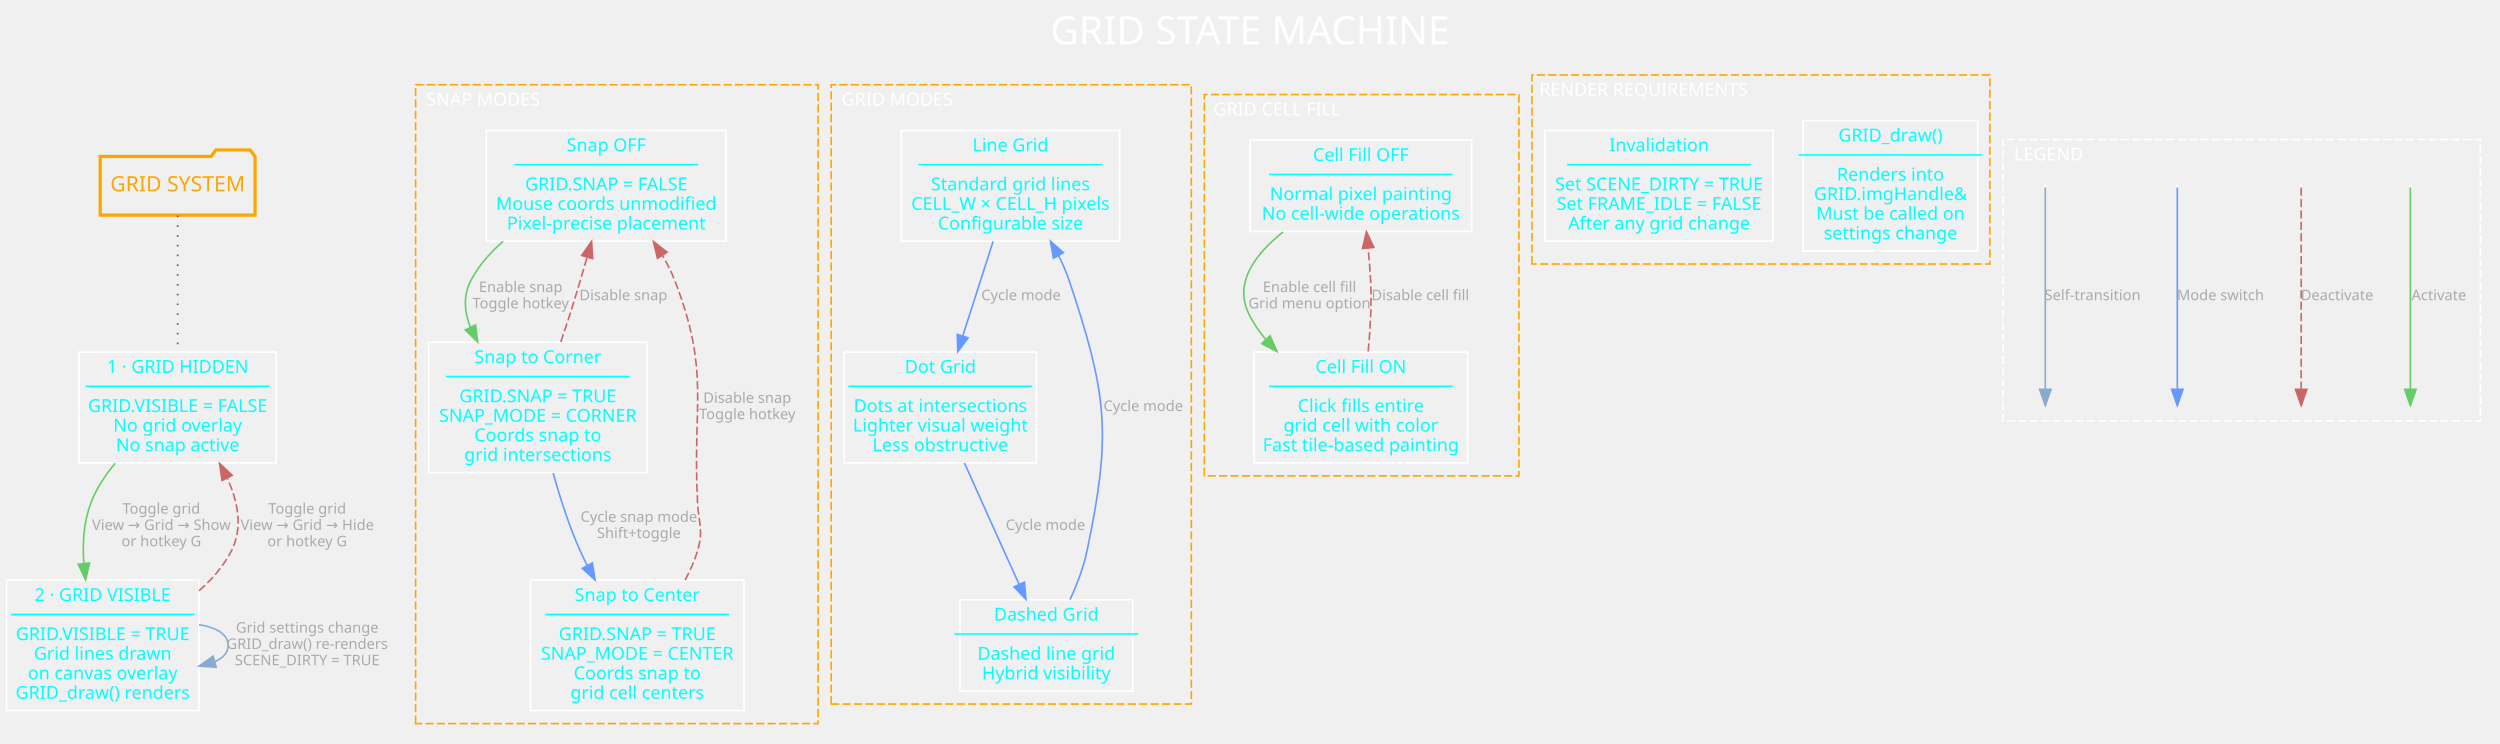
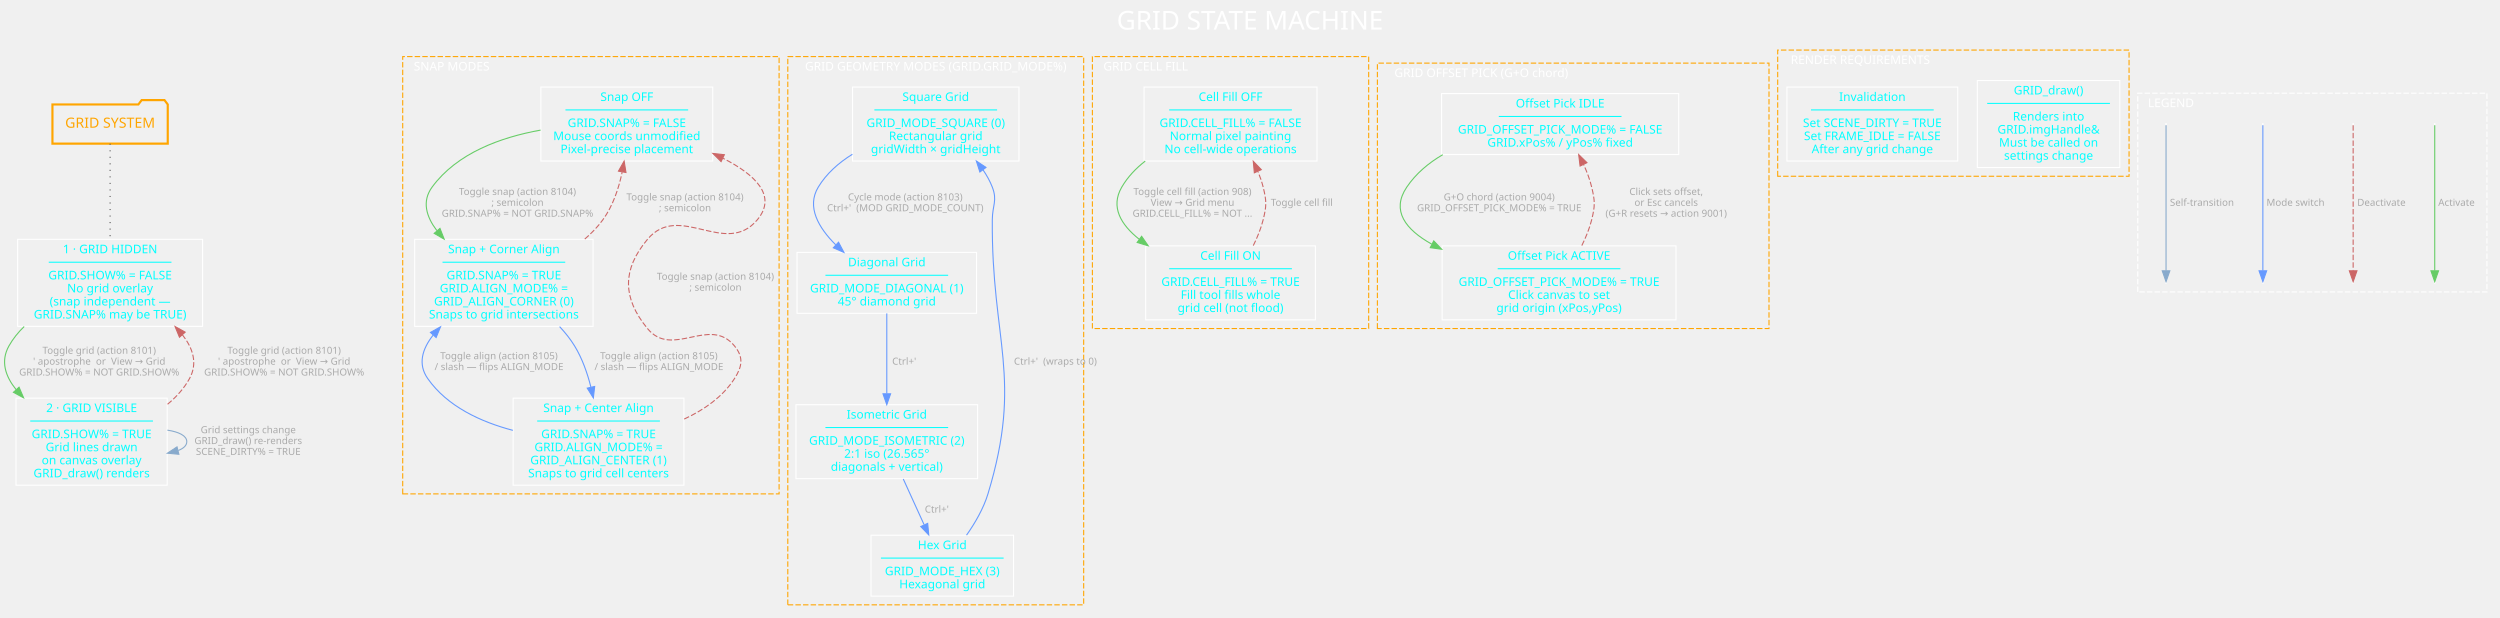
- <svg xmlns="http://www.w3.org/2000/svg" width="1534pt" height="456pt" viewBox="0.00 0.00 1534.00 456.00">
-   <g id="graph0" class="graph" transform="scale(1 1) rotate(0) translate(4 452)">
-     <text text-anchor="middle" x="763" y="-424.8" font-family="Cascadia Code PL" font-size="24.00" fill="white">GRID STATE MACHINE</text>
+ <svg xmlns="http://www.w3.org/2000/svg" width="2298pt" height="568pt" viewBox="0.00 0.00 2298.21 568.00">
+   <g id="graph0" class="graph" transform="scale(1 1) rotate(0) translate(4 564)">
+     <text text-anchor="middle" x="1145.1" y="-536.8" font-family="Cascadia Code PL" font-size="24.00" fill="white">GRID STATE MACHINE</text>
    <g id="clust3" class="cluster">
-       <polygon fill="transparent" stroke="orange" stroke-dasharray="5,2" points="251,-8 251,-400 498,-400 498,-8 251,-8" />
-       <text text-anchor="middle" x="292.5" y="-387.2" font-family="Cascadia Code PL" font-size="11.00" fill="white">SNAP MODES</text>
+       <polygon fill="transparent" stroke="orange" stroke-dasharray="5,2" points="366.21,-110 366.21,-512 712.21,-512 712.21,-110 366.21,-110" />
+       <text text-anchor="middle" x="411.21" y="-499.2" font-family="Cascadia Code PL" font-size="11.00" fill="white">SNAP MODES</text>
    </g>
    <g id="clust4" class="cluster">
-       <polygon fill="transparent" stroke="orange" stroke-dasharray="5,2" points="506,-20 506,-400 727,-400 727,-20 506,-20" />
-       <text text-anchor="middle" x="546.5" y="-387.2" font-family="Cascadia Code PL" font-size="11.00" fill="white">GRID MODES</text>
+       <polygon fill="transparent" stroke="orange" stroke-dasharray="5,2" points="720.21,-8 720.21,-512 992.21,-512 992.21,-8 720.21,-8" />
+       <text text-anchor="middle" x="856.21" y="-499.2" font-family="Cascadia Code PL" font-size="11.00" fill="white">GRID GEOMETRY MODES (GRID.GRID_MODE%)</text>
    </g>
    <g id="clust5" class="cluster">
-       <polygon fill="transparent" stroke="orange" stroke-dasharray="5,2" points="735,-160 735,-394 928,-394 928,-160 735,-160" />
-       <text text-anchor="middle" x="779.5" y="-381.2" font-family="Cascadia Code PL" font-size="11.00" fill="white">GRID CELL FILL</text>
+       <polygon fill="transparent" stroke="orange" stroke-dasharray="5,2" points="1000.21,-262 1000.21,-512 1254.21,-512 1254.21,-262 1000.21,-262" />
+       <text text-anchor="middle" x="1049.21" y="-499.2" font-family="Cascadia Code PL" font-size="11.00" fill="white">GRID CELL FILL</text>
    </g>
    <g id="clust6" class="cluster">
-       <polygon fill="transparent" stroke="orange" stroke-dasharray="5,2" points="936,-290 936,-406 1217,-406 1217,-290 936,-290" />
-       <text text-anchor="middle" x="1004.5" y="-393.2" font-family="Cascadia Code PL" font-size="11.00" fill="white">RENDER REQUIREMENTS</text>
+       <polygon fill="transparent" stroke="orange" stroke-dasharray="5,2" points="1262.21,-262 1262.21,-506 1622.21,-506 1622.21,-262 1262.21,-262" />
+       <text text-anchor="middle" x="1357.71" y="-493.2" font-family="Cascadia Code PL" font-size="11.00" fill="white">GRID OFFSET PICK (G+O chord)</text>
    </g>
    <g id="clust7" class="cluster">
-       <polygon fill="transparent" stroke="white" stroke-dasharray="5,2" points="1225,-193.64 1225,-366.36 1518,-366.36 1518,-193.64 1225,-193.64" />
-       <text text-anchor="middle" x="1253" y="-353.56" font-family="Cascadia Code PL" font-size="11.00" fill="white">LEGEND</text>
+       <polygon fill="transparent" stroke="orange" stroke-dasharray="5,2" points="1630.21,-402 1630.21,-518 1953.21,-518 1953.21,-402 1630.21,-402" />
+       <text text-anchor="middle" x="1706.21" y="-505.2" font-family="Cascadia Code PL" font-size="11.00" fill="white">RENDER REQUIREMENTS</text>
+     </g>
+     <g id="clust8" class="cluster">
+       <polygon fill="transparent" stroke="white" stroke-dasharray="5,2" points="1961.21,-295.64 1961.21,-478.36 2282.21,-478.36 2282.21,-295.64 1961.21,-295.64" />
+       <text text-anchor="middle" x="1991.71" y="-465.56" font-family="Cascadia Code PL" font-size="11.00" fill="white">LEGEND</text>
    </g>
    <g id="node1" class="node">
-       <polygon fill="none" stroke="orange" stroke-width="2" points="152.5,-356 149.5,-360 128.5,-360 125.5,-356 57.5,-356 57.5,-320 152.5,-320 152.5,-356" />
-       <text text-anchor="middle" x="105" y="-334.6" font-family="Cascadia Code PL" font-size="13.00" fill="orange">GRID SYSTEM</text>
+       <polygon fill="none" stroke="orange" stroke-width="2" points="150.21,-468 147.21,-472 126.21,-472 123.21,-468 44.21,-468 44.21,-432 150.21,-432 150.21,-468" />
+       <text text-anchor="middle" x="97.21" y="-446.6" font-family="Cascadia Code PL" font-size="13.00" fill="orange">GRID SYSTEM</text>
    </g>
    <g id="node2" class="node">
-       <polygon fill="none" stroke="white" points="165.5,-236 44.5,-236 44.5,-168 165.5,-168 165.5,-236" />
-       <text text-anchor="middle" x="105" y="-223.2" font-family="Cascadia Code PL" font-size="11.00" fill="cyan">1 · GRID HIDDEN</text>
-       <text text-anchor="middle" x="105" y="-211.2" font-family="Cascadia Code PL" font-size="11.00" fill="cyan">─────────────────</text>
-       <text text-anchor="middle" x="105" y="-199.2" font-family="Cascadia Code PL" font-size="11.00" fill="cyan">GRID.VISIBLE = FALSE</text>
-       <text text-anchor="middle" x="105" y="-187.2" font-family="Cascadia Code PL" font-size="11.00" fill="cyan">No grid overlay</text>
-       <text text-anchor="middle" x="105" y="-175.2" font-family="Cascadia Code PL" font-size="11.00" fill="cyan">No snap active</text>
+       <polygon fill="none" stroke="white" points="182.21,-344 12.21,-344 12.21,-264 182.21,-264 182.21,-344" />
+       <text text-anchor="middle" x="97.21" y="-331.2" font-family="Cascadia Code PL" font-size="11.00" fill="cyan">1 · GRID HIDDEN</text>
+       <text text-anchor="middle" x="97.21" y="-319.2" font-family="Cascadia Code PL" font-size="11.00" fill="cyan">─────────────────</text>
+       <text text-anchor="middle" x="97.21" y="-307.2" font-family="Cascadia Code PL" font-size="11.00" fill="cyan">GRID.SHOW% = FALSE</text>
+       <text text-anchor="middle" x="97.21" y="-295.2" font-family="Cascadia Code PL" font-size="11.00" fill="cyan">No grid overlay</text>
+       <text text-anchor="middle" x="97.21" y="-283.2" font-family="Cascadia Code PL" font-size="11.00" fill="cyan">(snap independent —</text>
+       <text text-anchor="middle" x="97.21" y="-271.2" font-family="Cascadia Code PL" font-size="11.00" fill="cyan">GRID.SNAP% may be TRUE)</text>
    </g>
    <g id="edge4" class="edge">
-       <path fill="none" stroke="#555555" stroke-dasharray="1,5" d="M105,-319.76C105,-298.69 105,-262.6 105,-236.1" />
+       <path fill="none" stroke="#555555" stroke-dasharray="1,5" d="M97.21,-431.92C97.21,-410.39 97.21,-372.72 97.21,-344" />
    </g>
    <g id="node3" class="node">
-       <polygon fill="none" stroke="white" points="118,-96 0,-96 0,-16 118,-16 118,-96" />
-       <text text-anchor="middle" x="59" y="-83.2" font-family="Cascadia Code PL" font-size="11.00" fill="cyan">2 · GRID VISIBLE</text>
-       <text text-anchor="middle" x="59" y="-71.2" font-family="Cascadia Code PL" font-size="11.00" fill="cyan">─────────────────</text>
-       <text text-anchor="middle" x="59" y="-59.2" font-family="Cascadia Code PL" font-size="11.00" fill="cyan">GRID.VISIBLE = TRUE</text>
-       <text text-anchor="middle" x="59" y="-47.2" font-family="Cascadia Code PL" font-size="11.00" fill="cyan">Grid lines drawn</text>
-       <text text-anchor="middle" x="59" y="-35.2" font-family="Cascadia Code PL" font-size="11.00" fill="cyan">on canvas overlay</text>
-       <text text-anchor="middle" x="59" y="-23.2" font-family="Cascadia Code PL" font-size="11.00" fill="cyan">GRID_draw() renders</text>
+       <polygon fill="none" stroke="white" points="149.71,-198 10.71,-198 10.71,-118 149.71,-118 149.71,-198" />
+       <text text-anchor="middle" x="80.21" y="-185.2" font-family="Cascadia Code PL" font-size="11.00" fill="cyan">2 · GRID VISIBLE</text>
+       <text text-anchor="middle" x="80.21" y="-173.2" font-family="Cascadia Code PL" font-size="11.00" fill="cyan">─────────────────</text>
+       <text text-anchor="middle" x="80.21" y="-161.2" font-family="Cascadia Code PL" font-size="11.00" fill="cyan">GRID.SHOW% = TRUE</text>
+       <text text-anchor="middle" x="80.21" y="-149.2" font-family="Cascadia Code PL" font-size="11.00" fill="cyan">Grid lines drawn</text>
+       <text text-anchor="middle" x="80.21" y="-137.2" font-family="Cascadia Code PL" font-size="11.00" fill="cyan">on canvas overlay</text>
+       <text text-anchor="middle" x="80.21" y="-125.2" font-family="Cascadia Code PL" font-size="11.00" fill="cyan">GRID_draw() renders</text>
    </g>
    <g id="edge1" class="edge">
-       <path fill="none" stroke="#66cc66" d="M66.67,-167.76C60.68,-160.58 55.36,-152.55 52,-144 47.36,-132.2 46.5,-118.83 47.45,-106.17" />
-       <polygon fill="#66cc66" stroke="#66cc66" points="50.93,-106.53 48.55,-96.21 43.97,-105.76 50.93,-106.53" />
-       <text text-anchor="middle" x="95" y="-136.8" font-family="Cascadia Code PL" font-size="9.00" fill="#aaaaaa">  Toggle grid</text>
-       <text text-anchor="middle" x="95" y="-126.8" font-family="Cascadia Code PL" font-size="9.00" fill="#aaaaaa">  View → Grid → Show</text>
-       <text text-anchor="middle" x="95" y="-116.8" font-family="Cascadia Code PL" font-size="9.00" fill="#aaaaaa">  or hotkey G</text>
+       <path fill="none" stroke="#66cc66" d="M18.22,-263.86C12.72,-258.54 7.91,-252.61 4.21,-246 -3.66,-231.94 0.89,-218.14 10.84,-205.82" />
+       <polygon fill="#66cc66" stroke="#66cc66" points="13.51,-208.09 17.67,-198.35 8.34,-203.37 13.51,-208.09" />
+       <text text-anchor="middle" x="87.21" y="-238.8" font-family="Cascadia Code PL" font-size="9.00" fill="#aaaaaa">  Toggle grid (action 8101)</text>
+       <text text-anchor="middle" x="87.21" y="-228.8" font-family="Cascadia Code PL" font-size="9.00" fill="#aaaaaa">  ' apostrophe  or  View → Grid</text>
+       <text text-anchor="middle" x="87.21" y="-218.8" font-family="Cascadia Code PL" font-size="9.00" fill="#aaaaaa">  GRID.SHOW% = NOT GRID.SHOW%</text>
    </g>
    <g id="edge2" class="edge">
-       <path fill="none" stroke="#cc6666" stroke-dasharray="5,2" d="M118.12,-89.51C126.13,-96.51 133.22,-104.66 138,-114 145.18,-128.04 142.09,-144.02 135.51,-158.42" />
-       <polygon fill="#cc6666" stroke="#cc6666" points="132.24,-157.13 130.76,-167.62 138.46,-160.34 132.24,-157.13" />
-       <text text-anchor="middle" x="184.5" y="-136.8" font-family="Cascadia Code PL" font-size="9.00" fill="#aaaaaa">  Toggle grid</text>
-       <text text-anchor="middle" x="184.5" y="-126.8" font-family="Cascadia Code PL" font-size="9.00" fill="#aaaaaa">  View → Grid → Hide</text>
-       <text text-anchor="middle" x="184.5" y="-116.8" font-family="Cascadia Code PL" font-size="9.00" fill="#aaaaaa">  or hotkey G</text>
+       <path fill="none" stroke="#cc6666" stroke-dasharray="5,2" d="M150.03,-192.4C158.1,-199.09 165.21,-206.93 170.21,-216 177.92,-230.02 173.41,-243.89 163.65,-256.3" />
+       <polygon fill="#cc6666" stroke="#cc6666" points="160.98,-254.03 156.95,-263.83 166.21,-258.69 160.98,-254.03" />
+       <text text-anchor="middle" x="257.21" y="-238.8" font-family="Cascadia Code PL" font-size="9.00" fill="#aaaaaa">  Toggle grid (action 8101)</text>
+       <text text-anchor="middle" x="257.21" y="-228.8" font-family="Cascadia Code PL" font-size="9.00" fill="#aaaaaa">  ' apostrophe  or  View → Grid</text>
+       <text text-anchor="middle" x="257.21" y="-218.8" font-family="Cascadia Code PL" font-size="9.00" fill="#aaaaaa">  GRID.SHOW% = NOT GRID.SHOW%</text>
    </g>
    <g id="edge3" class="edge">
-       <path fill="none" stroke="#88aacc" d="M118.08,-68.71C128.63,-67.06 136,-62.82 136,-56 136,-51.63 132.98,-48.32 128.03,-46.07" />
-       <polygon fill="#88aacc" stroke="#88aacc" points="128.65,-42.61 118.08,-43.29 126.77,-49.36 128.65,-42.61" />
-       <text text-anchor="middle" x="184.5" y="-63.8" font-family="Cascadia Code PL" font-size="9.00" fill="#aaaaaa">  Grid settings change</text>
-       <text text-anchor="middle" x="184.5" y="-53.8" font-family="Cascadia Code PL" font-size="9.00" fill="#aaaaaa">  GRID_draw() re-renders</text>
-       <text text-anchor="middle" x="184.5" y="-43.8" font-family="Cascadia Code PL" font-size="9.00" fill="#aaaaaa">  SCENE_DIRTY = TRUE</text>
+       <path fill="none" stroke="#88aacc" d="M149.88,-168.6C160.5,-166.98 167.71,-163.45 167.71,-158 167.71,-154.51 164.75,-151.8 159.83,-149.89" />
+       <polygon fill="#88aacc" stroke="#88aacc" points="160.43,-146.43 149.88,-147.4 158.73,-153.22 160.43,-146.43" />
+       <text text-anchor="middle" x="224.21" y="-165.8" font-family="Cascadia Code PL" font-size="9.00" fill="#aaaaaa">  Grid settings change</text>
+       <text text-anchor="middle" x="224.21" y="-155.8" font-family="Cascadia Code PL" font-size="9.00" fill="#aaaaaa">  GRID_draw() re-renders</text>
+       <text text-anchor="middle" x="224.21" y="-145.8" font-family="Cascadia Code PL" font-size="9.00" fill="#aaaaaa">  SCENE_DIRTY% = TRUE</text>
    </g>
    <g id="node4" class="node">
-       <polygon fill="none" stroke="white" points="441.5,-372 294.5,-372 294.5,-304 441.5,-304 441.5,-372" />
-       <text text-anchor="middle" x="368" y="-359.2" font-family="Cascadia Code PL" font-size="11.00" fill="cyan">Snap OFF</text>
-       <text text-anchor="middle" x="368" y="-347.2" font-family="Cascadia Code PL" font-size="11.00" fill="cyan">─────────────────</text>
-       <text text-anchor="middle" x="368" y="-335.2" font-family="Cascadia Code PL" font-size="11.00" fill="cyan">GRID.SNAP = FALSE</text>
-       <text text-anchor="middle" x="368" y="-323.2" font-family="Cascadia Code PL" font-size="11.00" fill="cyan">Mouse coords unmodified</text>
-       <text text-anchor="middle" x="368" y="-311.2" font-family="Cascadia Code PL" font-size="11.00" fill="cyan">Pixel-precise placement</text>
+       <polygon fill="none" stroke="white" points="651.21,-484 493.21,-484 493.21,-416 651.21,-416 651.21,-484" />
+       <text text-anchor="middle" x="572.21" y="-471.2" font-family="Cascadia Code PL" font-size="11.00" fill="cyan">Snap OFF</text>
+       <text text-anchor="middle" x="572.21" y="-459.2" font-family="Cascadia Code PL" font-size="11.00" fill="cyan">─────────────────</text>
+       <text text-anchor="middle" x="572.21" y="-447.2" font-family="Cascadia Code PL" font-size="11.00" fill="cyan">GRID.SNAP% = FALSE</text>
+       <text text-anchor="middle" x="572.21" y="-435.2" font-family="Cascadia Code PL" font-size="11.00" fill="cyan">Mouse coords unmodified</text>
+       <text text-anchor="middle" x="572.21" y="-423.2" font-family="Cascadia Code PL" font-size="11.00" fill="cyan">Pixel-precise placement</text>
    </g>
    <g id="node5" class="node">
-       <polygon fill="none" stroke="white" points="393,-242 259,-242 259,-162 393,-162 393,-242" />
-       <text text-anchor="middle" x="326" y="-229.2" font-family="Cascadia Code PL" font-size="11.00" fill="cyan">Snap to Corner</text>
-       <text text-anchor="middle" x="326" y="-217.2" font-family="Cascadia Code PL" font-size="11.00" fill="cyan">─────────────────</text>
-       <text text-anchor="middle" x="326" y="-205.2" font-family="Cascadia Code PL" font-size="11.00" fill="cyan">GRID.SNAP = TRUE</text>
-       <text text-anchor="middle" x="326" y="-193.2" font-family="Cascadia Code PL" font-size="11.00" fill="cyan">SNAP_MODE = CORNER</text>
-       <text text-anchor="middle" x="326" y="-181.2" font-family="Cascadia Code PL" font-size="11.00" fill="cyan">Coords snap to</text>
-       <text text-anchor="middle" x="326" y="-169.2" font-family="Cascadia Code PL" font-size="11.00" fill="cyan">grid intersections</text>
+       <polygon fill="none" stroke="white" points="541.21,-344 377.21,-344 377.21,-264 541.21,-264 541.21,-344" />
+       <text text-anchor="middle" x="459.21" y="-331.2" font-family="Cascadia Code PL" font-size="11.00" fill="cyan">Snap + Corner Align</text>
+       <text text-anchor="middle" x="459.21" y="-319.2" font-family="Cascadia Code PL" font-size="11.00" fill="cyan">─────────────────</text>
+       <text text-anchor="middle" x="459.21" y="-307.2" font-family="Cascadia Code PL" font-size="11.00" fill="cyan">GRID.SNAP% = TRUE</text>
+       <text text-anchor="middle" x="459.21" y="-295.2" font-family="Cascadia Code PL" font-size="11.00" fill="cyan">GRID.ALIGN_MODE% =</text>
+       <text text-anchor="middle" x="459.21" y="-283.2" font-family="Cascadia Code PL" font-size="11.00" fill="cyan">GRID_ALIGN_CORNER (0)</text>
+       <text text-anchor="middle" x="459.21" y="-271.2" font-family="Cascadia Code PL" font-size="11.00" fill="cyan">Snaps to grid intersections</text>
    </g>
    <g id="edge5" class="edge">
-       <path fill="none" stroke="#66cc66" d="M304.73,-303.9C296.8,-297.07 289.8,-289.13 285,-280 280.08,-270.66 280.88,-260.69 284.65,-251.14" />
-       <polygon fill="#66cc66" stroke="#66cc66" points="287.81,-252.65 289.09,-242.13 281.53,-249.56 287.81,-252.65" />
-       <text text-anchor="middle" x="315.5" y="-272.8" font-family="Cascadia Code PL" font-size="9.00" fill="#aaaaaa">  Enable snap</text>
-       <text text-anchor="middle" x="315.5" y="-262.8" font-family="Cascadia Code PL" font-size="9.00" fill="#aaaaaa">  Toggle hotkey</text>
+       <path fill="none" stroke="#66cc66" d="M492.96,-444.42C456.4,-437.85 416.11,-423.33 393.21,-392 383.67,-378.95 387.81,-364.93 397.58,-352.05" />
+       <polygon fill="#66cc66" stroke="#66cc66" points="400.46,-354.06 404.31,-344.19 395.15,-349.5 400.46,-354.06" />
+       <text text-anchor="middle" x="471.71" y="-384.8" font-family="Cascadia Code PL" font-size="9.00" fill="#aaaaaa">  Toggle snap (action 8104)</text>
+       <text text-anchor="middle" x="471.71" y="-374.8" font-family="Cascadia Code PL" font-size="9.00" fill="#aaaaaa">  ; semicolon</text>
+       <text text-anchor="middle" x="471.71" y="-364.8" font-family="Cascadia Code PL" font-size="9.00" fill="#aaaaaa">  GRID.SNAP% = NOT GRID.SNAP%</text>
+     </g>
+     <g id="edge9" class="edge">
+       <path fill="none" stroke="#cc6666" stroke-dasharray="5,2" d="M533.57,-344.26C539.79,-349.61 545.49,-355.52 550.21,-362 559.45,-374.69 564.82,-390.86 567.94,-405.82" />
+       <polygon fill="#cc6666" stroke="#cc6666" points="564.55,-406.7 569.76,-415.92 571.44,-405.46 564.55,-406.7" />
+       <text text-anchor="middle" x="625.71" y="-379.8" font-family="Cascadia Code PL" font-size="9.00" fill="#aaaaaa">  Toggle snap (action 8104)</text>
+       <text text-anchor="middle" x="625.71" y="-369.8" font-family="Cascadia Code PL" font-size="9.00" fill="#aaaaaa">  ; semicolon</text>
+     </g>
+     <g id="node6" class="node">
+       <polygon fill="none" stroke="white" points="624.71,-198 467.71,-198 467.71,-118 624.71,-118 624.71,-198" />
+       <text text-anchor="middle" x="546.21" y="-185.2" font-family="Cascadia Code PL" font-size="11.00" fill="cyan">Snap + Center Align</text>
+       <text text-anchor="middle" x="546.21" y="-173.2" font-family="Cascadia Code PL" font-size="11.00" fill="cyan">─────────────────</text>
+       <text text-anchor="middle" x="546.21" y="-161.2" font-family="Cascadia Code PL" font-size="11.00" fill="cyan">GRID.SNAP% = TRUE</text>
+       <text text-anchor="middle" x="546.21" y="-149.2" font-family="Cascadia Code PL" font-size="11.00" fill="cyan">GRID.ALIGN_MODE% =</text>
+       <text text-anchor="middle" x="546.21" y="-137.2" font-family="Cascadia Code PL" font-size="11.00" fill="cyan">GRID_ALIGN_CENTER (1)</text>
+       <text text-anchor="middle" x="546.21" y="-125.2" font-family="Cascadia Code PL" font-size="11.00" fill="cyan">Snaps to grid cell centers</text>
+     </g>
+     <g id="edge6" class="edge">
+       <path fill="none" stroke="#6699ff" d="M510.44,-263.77C515.62,-258.23 520.37,-252.27 524.21,-246 531.21,-234.56 535.99,-220.98 539.25,-208" />
+       <polygon fill="#6699ff" stroke="#6699ff" points="542.67,-208.75 541.46,-198.22 535.84,-207.2 542.67,-208.75" />
+       <text text-anchor="middle" x="601.71" y="-233.8" font-family="Cascadia Code PL" font-size="9.00" fill="#aaaaaa">  Toggle align (action 8105)</text>
+       <text text-anchor="middle" x="601.71" y="-223.8" font-family="Cascadia Code PL" font-size="9.00" fill="#aaaaaa">  / slash — flips ALIGN_MODE</text>
    </g>
    <g id="edge8" class="edge">
-       <path fill="none" stroke="#cc6666" stroke-dasharray="5,2" d="M340.08,-242.15C342.12,-248.11 344.16,-254.2 346,-260 349.48,-270.96 353.01,-282.87 356.19,-293.97" />
-       <polygon fill="#cc6666" stroke="#cc6666" points="352.91,-295.23 359.01,-303.9 359.65,-293.32 352.91,-295.23" />
-       <text text-anchor="middle" x="378.5" y="-267.8" font-family="Cascadia Code PL" font-size="9.00" fill="#aaaaaa">  Disable snap</text>
-     </g>
-     <g id="node6" class="node">
-       <polygon fill="none" stroke="white" points="452.5,-96 321.5,-96 321.5,-16 452.5,-16 452.5,-96" />
-       <text text-anchor="middle" x="387" y="-83.2" font-family="Cascadia Code PL" font-size="11.00" fill="cyan">Snap to Center</text>
-       <text text-anchor="middle" x="387" y="-71.2" font-family="Cascadia Code PL" font-size="11.00" fill="cyan">─────────────────</text>
-       <text text-anchor="middle" x="387" y="-59.2" font-family="Cascadia Code PL" font-size="11.00" fill="cyan">GRID.SNAP = TRUE</text>
-       <text text-anchor="middle" x="387" y="-47.2" font-family="Cascadia Code PL" font-size="11.00" fill="cyan">SNAP_MODE = CENTER</text>
-       <text text-anchor="middle" x="387" y="-35.2" font-family="Cascadia Code PL" font-size="11.00" fill="cyan">Coords snap to</text>
-       <text text-anchor="middle" x="387" y="-23.2" font-family="Cascadia Code PL" font-size="11.00" fill="cyan">grid cell centers</text>
-     </g>
-     <g id="edge6" class="edge">
-       <path fill="none" stroke="#6699ff" d="M335.41,-161.67C339.65,-146.46 345.24,-129.11 352,-114 353.33,-111.03 354.78,-108.03 356.32,-105.04" />
-       <polygon fill="#6699ff" stroke="#6699ff" points="359.46,-106.6 361.15,-96.14 353.31,-103.26 359.46,-106.6" />
-       <text text-anchor="middle" x="388" y="-131.8" font-family="Cascadia Code PL" font-size="9.00" fill="#aaaaaa">  Cycle snap mode</text>
-       <text text-anchor="middle" x="388" y="-121.8" font-family="Cascadia Code PL" font-size="9.00" fill="#aaaaaa">  Shift+toggle</text>
+       <path fill="none" stroke="#cc6666" stroke-dasharray="5,2" d="M624.99,-178.8C643.19,-187.22 660.37,-199.15 671.21,-216 678.42,-227.21 679.66,-235.69 671.21,-246 648.22,-274.04 614.2,-233.96 591.21,-262 568.1,-290.18 567.81,-316.06 591.21,-344 620.49,-378.96 662.93,-327.04 692.21,-362 710.78,-384.17 689.92,-403.64 660.67,-418.51" />
+       <polygon fill="#cc6666" stroke="#cc6666" points="658.87,-415.49 651.36,-422.97 661.89,-421.81 658.87,-415.49" />
+       <text text-anchor="middle" x="653.71" y="-306.8" font-family="Cascadia Code PL" font-size="9.00" fill="#aaaaaa">  Toggle snap (action 8104)</text>
+       <text text-anchor="middle" x="653.71" y="-296.8" font-family="Cascadia Code PL" font-size="9.00" fill="#aaaaaa">  ; semicolon</text>
    </g>
    <g id="edge7" class="edge">
-       <path fill="none" stroke="#cc6666" stroke-dasharray="5,2" d="M416.38,-96.05C419.5,-101.82 422.19,-107.89 424,-114 427.79,-126.78 424.68,-130.68 424,-144 420.88,-204.68 431.91,-223.32 410,-280 408.01,-285.16 405.42,-290.27 402.5,-295.18" />
-       <polygon fill="#cc6666" stroke="#cc6666" points="399.43,-293.48 396.96,-303.78 405.31,-297.27 399.43,-293.48" />
-       <text text-anchor="middle" x="454.5" y="-204.8" font-family="Cascadia Code PL" font-size="9.00" fill="#aaaaaa">  Disable snap</text>
-       <text text-anchor="middle" x="454.5" y="-194.8" font-family="Cascadia Code PL" font-size="9.00" fill="#aaaaaa">  Toggle hotkey</text>
+       <path fill="none" stroke="#6699ff" d="M467.48,-168.41C437.93,-176.2 407.18,-190.35 389.21,-216 379.9,-229.28 384.15,-243.17 394.09,-255.85" />
+       <polygon fill="#6699ff" stroke="#6699ff" points="391.69,-258.42 400.94,-263.57 396.92,-253.77 391.69,-258.42" />
+       <text text-anchor="middle" x="454.71" y="-233.8" font-family="Cascadia Code PL" font-size="9.00" fill="#aaaaaa">  Toggle align (action 8105)</text>
+       <text text-anchor="middle" x="454.71" y="-223.8" font-family="Cascadia Code PL" font-size="9.00" fill="#aaaaaa">  / slash — flips ALIGN_MODE</text>
    </g>
    <g id="node7" class="node">
-       <polygon fill="none" stroke="white" points="683,-372 549,-372 549,-304 683,-304 683,-372" />
-       <text text-anchor="middle" x="616" y="-359.2" font-family="Cascadia Code PL" font-size="11.00" fill="cyan">Line Grid</text>
-       <text text-anchor="middle" x="616" y="-347.2" font-family="Cascadia Code PL" font-size="11.00" fill="cyan">─────────────────</text>
-       <text text-anchor="middle" x="616" y="-335.2" font-family="Cascadia Code PL" font-size="11.00" fill="cyan">Standard grid lines</text>
-       <text text-anchor="middle" x="616" y="-323.2" font-family="Cascadia Code PL" font-size="11.00" fill="cyan">CELL_W × CELL_H pixels</text>
-       <text text-anchor="middle" x="616" y="-311.2" font-family="Cascadia Code PL" font-size="11.00" fill="cyan">Configurable size</text>
+       <polygon fill="none" stroke="white" points="932.71,-484 779.71,-484 779.71,-416 932.71,-416 932.71,-484" />
+       <text text-anchor="middle" x="856.21" y="-471.2" font-family="Cascadia Code PL" font-size="11.00" fill="cyan">Square Grid</text>
+       <text text-anchor="middle" x="856.21" y="-459.2" font-family="Cascadia Code PL" font-size="11.00" fill="cyan">─────────────────</text>
+       <text text-anchor="middle" x="856.21" y="-447.2" font-family="Cascadia Code PL" font-size="11.00" fill="cyan">GRID_MODE_SQUARE (0)</text>
+       <text text-anchor="middle" x="856.21" y="-435.2" font-family="Cascadia Code PL" font-size="11.00" fill="cyan">Rectangular grid</text>
+       <text text-anchor="middle" x="856.21" y="-423.2" font-family="Cascadia Code PL" font-size="11.00" fill="cyan">gridWidth × gridHeight</text>
    </g>
    <g id="node8" class="node">
-       <polygon fill="none" stroke="white" points="632,-236 514,-236 514,-168 632,-168 632,-236" />
-       <text text-anchor="middle" x="573" y="-223.2" font-family="Cascadia Code PL" font-size="11.00" fill="cyan">Dot Grid</text>
-       <text text-anchor="middle" x="573" y="-211.2" font-family="Cascadia Code PL" font-size="11.00" fill="cyan">─────────────────</text>
-       <text text-anchor="middle" x="573" y="-199.2" font-family="Cascadia Code PL" font-size="11.00" fill="cyan">Dots at intersections</text>
-       <text text-anchor="middle" x="573" y="-187.2" font-family="Cascadia Code PL" font-size="11.00" fill="cyan">Lighter visual weight</text>
-       <text text-anchor="middle" x="573" y="-175.2" font-family="Cascadia Code PL" font-size="11.00" fill="cyan">Less obstructive</text>
-     </g>
-     <g id="edge9" class="edge">
-       <path fill="none" stroke="#6699ff" d="M605.37,-303.88C599.74,-286.32 592.75,-264.55 586.71,-245.74" />
-       <polygon fill="#6699ff" stroke="#6699ff" points="590.04,-244.66 583.66,-236.21 583.38,-246.8 590.04,-244.66" />
-       <text text-anchor="middle" x="622.5" y="-267.8" font-family="Cascadia Code PL" font-size="9.00" fill="#aaaaaa">  Cycle mode</text>
+       <polygon fill="none" stroke="white" points="893.71,-332 728.71,-332 728.71,-276 893.71,-276 893.71,-332" />
+       <text text-anchor="middle" x="811.21" y="-319.2" font-family="Cascadia Code PL" font-size="11.00" fill="cyan">Diagonal Grid</text>
+       <text text-anchor="middle" x="811.21" y="-307.2" font-family="Cascadia Code PL" font-size="11.00" fill="cyan">─────────────────</text>
+       <text text-anchor="middle" x="811.21" y="-295.2" font-family="Cascadia Code PL" font-size="11.00" fill="cyan">GRID_MODE_DIAGONAL (1)</text>
+       <text text-anchor="middle" x="811.21" y="-283.2" font-family="Cascadia Code PL" font-size="11.00" fill="cyan">45° diamond grid</text>
+     </g>
+     <g id="edge10" class="edge">
+       <path fill="none" stroke="#6699ff" d="M779.61,-422.24C767.09,-414.44 755.76,-404.53 748.21,-392 737.27,-373.86 748.45,-354.68 764.26,-338.97" />
+       <polygon fill="#6699ff" stroke="#6699ff" points="766.83,-341.37 771.79,-332.01 762.07,-336.23 766.83,-341.37" />
+       <text text-anchor="middle" x="828.21" y="-379.8" font-family="Cascadia Code PL" font-size="9.00" fill="#aaaaaa">  Cycle mode (action 8103)</text>
+       <text text-anchor="middle" x="828.21" y="-369.8" font-family="Cascadia Code PL" font-size="9.00" fill="#aaaaaa">  Ctrl+'  (MOD GRID_MODE_COUNT)</text>
    </g>
    <g id="node9" class="node">
-       <polygon fill="none" stroke="white" points="691,-84 585,-84 585,-28 691,-28 691,-84" />
-       <text text-anchor="middle" x="638" y="-71.2" font-family="Cascadia Code PL" font-size="11.00" fill="cyan">Dashed Grid</text>
-       <text text-anchor="middle" x="638" y="-59.2" font-family="Cascadia Code PL" font-size="11.00" fill="cyan">─────────────────</text>
-       <text text-anchor="middle" x="638" y="-47.2" font-family="Cascadia Code PL" font-size="11.00" fill="cyan">Dashed line grid</text>
-       <text text-anchor="middle" x="638" y="-35.2" font-family="Cascadia Code PL" font-size="11.00" fill="cyan">Hybrid visibility</text>
-     </g>
-     <g id="edge10" class="edge">
-       <path fill="none" stroke="#6699ff" d="M587.76,-167.93C595.04,-151.67 603.95,-131.8 612,-114 615.02,-107.32 618.25,-100.21 621.37,-93.36" />
-       <polygon fill="#6699ff" stroke="#6699ff" points="624.57,-94.79 625.53,-84.24 618.2,-91.88 624.57,-94.79" />
-       <text text-anchor="middle" x="637.5" y="-126.8" font-family="Cascadia Code PL" font-size="9.00" fill="#aaaaaa">  Cycle mode</text>
+       <polygon fill="none" stroke="white" points="894.71,-192 727.71,-192 727.71,-124 894.71,-124 894.71,-192" />
+       <text text-anchor="middle" x="811.21" y="-179.2" font-family="Cascadia Code PL" font-size="11.00" fill="cyan">Isometric Grid</text>
+       <text text-anchor="middle" x="811.21" y="-167.2" font-family="Cascadia Code PL" font-size="11.00" fill="cyan">─────────────────</text>
+       <text text-anchor="middle" x="811.21" y="-155.2" font-family="Cascadia Code PL" font-size="11.00" fill="cyan">GRID_MODE_ISOMETRIC (2)</text>
+       <text text-anchor="middle" x="811.21" y="-143.2" font-family="Cascadia Code PL" font-size="11.00" fill="cyan">2:1 iso (26.565°</text>
+       <text text-anchor="middle" x="811.21" y="-131.2" font-family="Cascadia Code PL" font-size="11.00" fill="cyan">diagonals + vertical)</text>
    </g>
    <g id="edge11" class="edge">
-       <path fill="none" stroke="#6699ff" d="M652.6,-84.07C656.82,-93.29 660.87,-103.85 663,-114 678.17,-186.37 675.4,-209.86 652,-280 650.29,-285.13 648.02,-290.28 645.45,-295.25" />
-       <polygon fill="#6699ff" stroke="#6699ff" points="642.39,-293.56 640.56,-303.99 648.5,-296.97 642.39,-293.56" />
-       <text text-anchor="middle" x="697.5" y="-199.8" font-family="Cascadia Code PL" font-size="9.00" fill="#aaaaaa">  Cycle mode</text>
+       <path fill="none" stroke="#6699ff" d="M811.21,-275.91C811.21,-255.19 811.21,-226.2 811.21,-202.28" />
+       <polygon fill="#6699ff" stroke="#6699ff" points="814.71,-202.03 811.21,-192.03 807.71,-202.03 814.71,-202.03" />
+       <text text-anchor="middle" x="827.21" y="-228.8" font-family="Cascadia Code PL" font-size="9.00" fill="#aaaaaa">  Ctrl+'</text>
    </g>
    <g id="node10" class="node">
-       <polygon fill="none" stroke="white" points="899,-366 763,-366 763,-310 899,-310 899,-366" />
-       <text text-anchor="middle" x="831" y="-353.2" font-family="Cascadia Code PL" font-size="11.00" fill="cyan">Cell Fill OFF</text>
-       <text text-anchor="middle" x="831" y="-341.2" font-family="Cascadia Code PL" font-size="11.00" fill="cyan">─────────────────</text>
-       <text text-anchor="middle" x="831" y="-329.2" font-family="Cascadia Code PL" font-size="11.00" fill="cyan">Normal pixel painting</text>
-       <text text-anchor="middle" x="831" y="-317.2" font-family="Cascadia Code PL" font-size="11.00" fill="cyan">No cell-wide operations</text>
+       <polygon fill="none" stroke="white" points="927.71,-72 796.71,-72 796.71,-16 927.71,-16 927.71,-72" />
+       <text text-anchor="middle" x="862.21" y="-59.2" font-family="Cascadia Code PL" font-size="11.00" fill="cyan">Hex Grid</text>
+       <text text-anchor="middle" x="862.21" y="-47.2" font-family="Cascadia Code PL" font-size="11.00" fill="cyan">─────────────────</text>
+       <text text-anchor="middle" x="862.21" y="-35.2" font-family="Cascadia Code PL" font-size="11.00" fill="cyan">GRID_MODE_HEX (3)</text>
+       <text text-anchor="middle" x="862.21" y="-23.2" font-family="Cascadia Code PL" font-size="11.00" fill="cyan">Hexagonal grid</text>
+     </g>
+     <g id="edge12" class="edge">
+       <path fill="none" stroke="#6699ff" d="M826.37,-123.7C832.37,-110.52 839.29,-95.32 845.44,-81.82" />
+       <polygon fill="#6699ff" stroke="#6699ff" points="848.8,-82.89 849.76,-72.33 842.43,-79.98 848.8,-82.89" />
+       <text text-anchor="middle" x="857.21" y="-92.8" font-family="Cascadia Code PL" font-size="9.00" fill="#aaaaaa">  Ctrl+'</text>
+     </g>
+     <g id="edge13" class="edge">
+       <path fill="none" stroke="#6699ff" d="M884.53,-72.08C892.31,-83.14 900.11,-96.5 904.21,-110 936.75,-217.18 907.32,-249.99 908.21,-362 908.31,-375.33 913.03,-379.57 908.21,-392 906.07,-397.52 903.12,-402.83 899.7,-407.85" />
+       <polygon fill="#6699ff" stroke="#6699ff" points="896.79,-405.89 893.56,-415.99 902.38,-410.11 896.79,-405.89" />
+       <text text-anchor="middle" x="966.21" y="-228.8" font-family="Cascadia Code PL" font-size="9.00" fill="#aaaaaa">  Ctrl+'  (wraps to 0)</text>
    </g>
    <g id="node11" class="node">
-       <polygon fill="none" stroke="white" points="896.5,-236 765.5,-236 765.5,-168 896.5,-168 896.5,-236" />
-       <text text-anchor="middle" x="831" y="-223.2" font-family="Cascadia Code PL" font-size="11.00" fill="cyan">Cell Fill ON</text>
-       <text text-anchor="middle" x="831" y="-211.2" font-family="Cascadia Code PL" font-size="11.00" fill="cyan">─────────────────</text>
-       <text text-anchor="middle" x="831" y="-199.2" font-family="Cascadia Code PL" font-size="11.00" fill="cyan">Click fills entire</text>
-       <text text-anchor="middle" x="831" y="-187.2" font-family="Cascadia Code PL" font-size="11.00" fill="cyan">grid cell with color</text>
-       <text text-anchor="middle" x="831" y="-175.2" font-family="Cascadia Code PL" font-size="11.00" fill="cyan">Fast tile-based painting</text>
-     </g>
-     <g id="edge12" class="edge">
-       <path fill="none" stroke="#66cc66" d="M783.26,-309.65C766.23,-296.11 753.2,-278.67 762,-260 764.74,-254.19 768.39,-248.77 772.59,-243.76" />
-       <polygon fill="#66cc66" stroke="#66cc66" points="775.34,-245.95 779.59,-236.24 770.22,-241.18 775.34,-245.95" />
-       <text text-anchor="middle" x="799.5" y="-272.8" font-family="Cascadia Code PL" font-size="9.00" fill="#aaaaaa">  Enable cell fill</text>
-       <text text-anchor="middle" x="799.5" y="-262.8" font-family="Cascadia Code PL" font-size="9.00" fill="#aaaaaa">  Grid menu option</text>
-     </g>
-     <g id="edge13" class="edge">
-       <path fill="none" stroke="#cc6666" stroke-dasharray="5,2" d="M835.5,-236.33C836.83,-249.87 837.75,-265.67 837,-280 836.66,-286.39 836.12,-293.17 835.49,-299.73" />
-       <polygon fill="#cc6666" stroke="#cc6666" points="832,-299.49 834.45,-309.79 838.96,-300.2 832,-299.49" />
-       <text text-anchor="middle" x="867.5" y="-267.8" font-family="Cascadia Code PL" font-size="9.00" fill="#aaaaaa">  Disable cell fill</text>
+       <polygon fill="none" stroke="white" points="1206.71,-484 1047.71,-484 1047.71,-416 1206.71,-416 1206.71,-484" />
+       <text text-anchor="middle" x="1127.21" y="-471.2" font-family="Cascadia Code PL" font-size="11.00" fill="cyan">Cell Fill OFF</text>
+       <text text-anchor="middle" x="1127.21" y="-459.2" font-family="Cascadia Code PL" font-size="11.00" fill="cyan">─────────────────</text>
+       <text text-anchor="middle" x="1127.21" y="-447.2" font-family="Cascadia Code PL" font-size="11.00" fill="cyan">GRID.CELL_FILL% = FALSE</text>
+       <text text-anchor="middle" x="1127.21" y="-435.2" font-family="Cascadia Code PL" font-size="11.00" fill="cyan">Normal pixel painting</text>
+       <text text-anchor="middle" x="1127.21" y="-423.2" font-family="Cascadia Code PL" font-size="11.00" fill="cyan">No cell-wide operations</text>
    </g>
    <g id="node12" class="node">
-       <polygon fill="none" stroke="white" points="1209.5,-378 1102.5,-378 1102.5,-298 1209.5,-298 1209.5,-378" />
-       <text text-anchor="middle" x="1156" y="-365.2" font-family="Cascadia Code PL" font-size="11.00" fill="cyan">GRID_draw()</text>
-       <text text-anchor="middle" x="1156" y="-353.2" font-family="Cascadia Code PL" font-size="11.00" fill="cyan">─────────────────</text>
-       <text text-anchor="middle" x="1156" y="-341.2" font-family="Cascadia Code PL" font-size="11.00" fill="cyan">Renders into</text>
-       <text text-anchor="middle" x="1156" y="-329.2" font-family="Cascadia Code PL" font-size="11.00" fill="cyan">GRID.imgHandle&amp;</text>
-       <text text-anchor="middle" x="1156" y="-317.2" font-family="Cascadia Code PL" font-size="11.00" fill="cyan">Must be called on</text>
-       <text text-anchor="middle" x="1156" y="-305.2" font-family="Cascadia Code PL" font-size="11.00" fill="cyan">settings change</text>
+       <polygon fill="none" stroke="white" points="1205.21,-338 1049.21,-338 1049.21,-270 1205.21,-270 1205.21,-338" />
+       <text text-anchor="middle" x="1127.21" y="-325.2" font-family="Cascadia Code PL" font-size="11.00" fill="cyan">Cell Fill ON</text>
+       <text text-anchor="middle" x="1127.21" y="-313.2" font-family="Cascadia Code PL" font-size="11.00" fill="cyan">─────────────────</text>
+       <text text-anchor="middle" x="1127.21" y="-301.2" font-family="Cascadia Code PL" font-size="11.00" fill="cyan">GRID.CELL_FILL% = TRUE</text>
+       <text text-anchor="middle" x="1127.21" y="-289.2" font-family="Cascadia Code PL" font-size="11.00" fill="cyan">Fill tool fills whole</text>
+       <text text-anchor="middle" x="1127.21" y="-277.2" font-family="Cascadia Code PL" font-size="11.00" fill="cyan">grid cell (not flood)</text>
+     </g>
+     <g id="edge14" class="edge">
+       <path fill="none" stroke="#66cc66" d="M1048.81,-415.97C1040.21,-409.26 1032.63,-401.33 1027.21,-392 1016.63,-373.8 1026.39,-357.49 1043.29,-344.06" />
+       <polygon fill="#66cc66" stroke="#66cc66" points="1045.48,-346.79 1051.51,-338.09 1041.37,-341.13 1045.48,-346.79" />
+       <text text-anchor="middle" x="1092.21" y="-384.8" font-family="Cascadia Code PL" font-size="9.00" fill="#aaaaaa">  Toggle cell fill (action 908)</text>
+       <text text-anchor="middle" x="1092.21" y="-374.8" font-family="Cascadia Code PL" font-size="9.00" fill="#aaaaaa">  View → Grid menu</text>
+       <text text-anchor="middle" x="1092.21" y="-364.8" font-family="Cascadia Code PL" font-size="9.00" fill="#aaaaaa">  GRID.CELL_FILL% = NOT ...</text>
+     </g>
+     <g id="edge15" class="edge">
+       <path fill="none" stroke="#cc6666" stroke-dasharray="5,2" d="M1148.13,-338.28C1151.88,-345.81 1155.22,-353.97 1157.21,-362 1160.41,-374.94 1160.41,-379.06 1157.21,-392 1156.03,-396.77 1154.37,-401.58 1152.43,-406.28" />
+       <polygon fill="#cc6666" stroke="#cc6666" points="1149.1,-405.17 1148.13,-415.72 1155.46,-408.07 1149.1,-405.17" />
+       <text text-anchor="middle" x="1192.71" y="-374.8" font-family="Cascadia Code PL" font-size="9.00" fill="#aaaaaa">  Toggle cell fill</text>
    </g>
    <g id="node13" class="node">
-       <polygon fill="none" stroke="white" points="1084,-372 944,-372 944,-304 1084,-304 1084,-372" />
-       <text text-anchor="middle" x="1014" y="-359.2" font-family="Cascadia Code PL" font-size="11.00" fill="cyan">Invalidation</text>
-       <text text-anchor="middle" x="1014" y="-347.2" font-family="Cascadia Code PL" font-size="11.00" fill="cyan">─────────────────</text>
-       <text text-anchor="middle" x="1014" y="-335.2" font-family="Cascadia Code PL" font-size="11.00" fill="cyan">Set SCENE_DIRTY = TRUE</text>
-       <text text-anchor="middle" x="1014" y="-323.2" font-family="Cascadia Code PL" font-size="11.00" fill="cyan">Set FRAME_IDLE = FALSE</text>
-       <text text-anchor="middle" x="1014" y="-311.2" font-family="Cascadia Code PL" font-size="11.00" fill="cyan">After any grid change</text>
+       <polygon fill="none" stroke="white" points="1539.21,-478 1321.21,-478 1321.21,-422 1539.21,-422 1539.21,-478" />
+       <text text-anchor="middle" x="1430.21" y="-465.2" font-family="Cascadia Code PL" font-size="11.00" fill="cyan">Offset Pick IDLE</text>
+       <text text-anchor="middle" x="1430.21" y="-453.2" font-family="Cascadia Code PL" font-size="11.00" fill="cyan">─────────────────</text>
+       <text text-anchor="middle" x="1430.21" y="-441.2" font-family="Cascadia Code PL" font-size="11.00" fill="cyan">GRID_OFFSET_PICK_MODE% = FALSE</text>
+       <text text-anchor="middle" x="1430.21" y="-429.2" font-family="Cascadia Code PL" font-size="11.00" fill="cyan">GRID.xPos% / yPos% fixed</text>
    </g>
    <g id="node14" class="node">
-       <ellipse fill="white" stroke="white" cx="1475" cy="-338" rx="0.36" ry="0.36" />
+       <polygon fill="none" stroke="white" points="1536.71,-338 1321.71,-338 1321.71,-270 1536.71,-270 1536.71,-338" />
+       <text text-anchor="middle" x="1429.21" y="-325.2" font-family="Cascadia Code PL" font-size="11.00" fill="cyan">Offset Pick ACTIVE</text>
+       <text text-anchor="middle" x="1429.21" y="-313.2" font-family="Cascadia Code PL" font-size="11.00" fill="cyan">─────────────────</text>
+       <text text-anchor="middle" x="1429.21" y="-301.2" font-family="Cascadia Code PL" font-size="11.00" fill="cyan">GRID_OFFSET_PICK_MODE% = TRUE</text>
+       <text text-anchor="middle" x="1429.21" y="-289.2" font-family="Cascadia Code PL" font-size="11.00" fill="cyan">Click canvas to set</text>
+       <text text-anchor="middle" x="1429.21" y="-277.2" font-family="Cascadia Code PL" font-size="11.00" fill="cyan">grid origin (xPos,yPos)</text>
+     </g>
+     <g id="edge16" class="edge">
+       <path fill="none" stroke="#66cc66" d="M1322.32,-421.84C1309.28,-414.23 1297.62,-404.48 1289.21,-392 1274.53,-370.24 1288.35,-352.9 1312.13,-339.61" />
+       <polygon fill="#66cc66" stroke="#66cc66" points="1314.01,-342.58 1321.3,-334.9 1310.81,-336.35 1314.01,-342.58" />
+       <text text-anchor="middle" x="1374.21" y="-379.8" font-family="Cascadia Code PL" font-size="9.00" fill="#aaaaaa">  G+O chord (action 9004)</text>
+       <text text-anchor="middle" x="1374.21" y="-369.8" font-family="Cascadia Code PL" font-size="9.00" fill="#aaaaaa">  GRID_OFFSET_PICK_MODE% = TRUE</text>
+     </g>
+     <g id="edge17" class="edge">
+       <path fill="none" stroke="#cc6666" stroke-dasharray="5,2" d="M1450.13,-338.28C1453.88,-345.81 1457.22,-353.97 1459.21,-362 1462.41,-374.94 1462.32,-379.03 1459.21,-392 1457.56,-398.89 1454.93,-405.89 1451.91,-412.51" />
+       <polygon fill="#cc6666" stroke="#cc6666" points="1448.56,-411.38 1447.27,-421.89 1454.84,-414.48 1448.56,-411.38" />
+       <text text-anchor="middle" x="1527.71" y="-384.8" font-family="Cascadia Code PL" font-size="9.00" fill="#aaaaaa">  Click sets offset,</text>
+       <text text-anchor="middle" x="1527.71" y="-374.8" font-family="Cascadia Code PL" font-size="9.00" fill="#aaaaaa">  or Esc cancels</text>
+       <text text-anchor="middle" x="1527.71" y="-364.8" font-family="Cascadia Code PL" font-size="9.00" fill="#aaaaaa">  (G+R resets → action 9001)</text>
    </g>
    <g id="node15" class="node">
-       <ellipse fill="white" stroke="white" cx="1475" cy="-202" rx="0.36" ry="0.36" />
-     </g>
-     <g id="edge14" class="edge">
-       <path fill="none" stroke="#66cc66" d="M1475,-336.9C1475,-333.55 1475,-244.22 1475,-213.37" />
-       <polygon fill="#66cc66" stroke="#66cc66" points="1478.5,-213.09 1475,-203.09 1471.5,-213.09 1478.5,-213.09" />
-       <text text-anchor="middle" x="1492.5" y="-267.8" font-family="Cascadia Code PL" font-size="9.00" fill="#aaaaaa"> Activate</text>
+       <polygon fill="none" stroke="white" points="1944.71,-490 1813.71,-490 1813.71,-410 1944.71,-410 1944.71,-490" />
+       <text text-anchor="middle" x="1879.21" y="-477.2" font-family="Cascadia Code PL" font-size="11.00" fill="cyan">GRID_draw()</text>
+       <text text-anchor="middle" x="1879.21" y="-465.2" font-family="Cascadia Code PL" font-size="11.00" fill="cyan">─────────────────</text>
+       <text text-anchor="middle" x="1879.21" y="-453.2" font-family="Cascadia Code PL" font-size="11.00" fill="cyan">Renders into</text>
+       <text text-anchor="middle" x="1879.21" y="-441.2" font-family="Cascadia Code PL" font-size="11.00" fill="cyan">GRID.imgHandle&amp;</text>
+       <text text-anchor="middle" x="1879.21" y="-429.2" font-family="Cascadia Code PL" font-size="11.00" fill="cyan">Must be called on</text>
+       <text text-anchor="middle" x="1879.21" y="-417.2" font-family="Cascadia Code PL" font-size="11.00" fill="cyan">settings change</text>
    </g>
    <g id="node16" class="node">
-       <ellipse fill="white" stroke="white" cx="1408" cy="-338" rx="0.36" ry="0.36" />
+       <polygon fill="none" stroke="white" points="1795.71,-484 1638.71,-484 1638.71,-416 1795.71,-416 1795.71,-484" />
+       <text text-anchor="middle" x="1717.21" y="-471.2" font-family="Cascadia Code PL" font-size="11.00" fill="cyan">Invalidation</text>
+       <text text-anchor="middle" x="1717.21" y="-459.2" font-family="Cascadia Code PL" font-size="11.00" fill="cyan">─────────────────</text>
+       <text text-anchor="middle" x="1717.21" y="-447.2" font-family="Cascadia Code PL" font-size="11.00" fill="cyan">Set SCENE_DIRTY = TRUE</text>
+       <text text-anchor="middle" x="1717.21" y="-435.2" font-family="Cascadia Code PL" font-size="11.00" fill="cyan">Set FRAME_IDLE = FALSE</text>
+       <text text-anchor="middle" x="1717.21" y="-423.2" font-family="Cascadia Code PL" font-size="11.00" fill="cyan">After any grid change</text>
    </g>
    <g id="node17" class="node">
-       <ellipse fill="white" stroke="white" cx="1408" cy="-202" rx="0.36" ry="0.36" />
-     </g>
-     <g id="edge15" class="edge">
-       <path fill="none" stroke="#cc6666" stroke-dasharray="5,2" d="M1408,-336.9C1408,-333.55 1408,-244.22 1408,-213.37" />
-       <polygon fill="#cc6666" stroke="#cc6666" points="1411.5,-213.09 1408,-203.09 1404.5,-213.09 1411.5,-213.09" />
-       <text text-anchor="middle" x="1430" y="-267.8" font-family="Cascadia Code PL" font-size="9.00" fill="#aaaaaa"> Deactivate</text>
+       <ellipse fill="white" stroke="white" cx="2234.21" cy="-450" rx="0.36" ry="0.36" />
    </g>
    <g id="node18" class="node">
-       <ellipse fill="white" stroke="white" cx="1332" cy="-338" rx="0.36" ry="0.36" />
+       <ellipse fill="white" stroke="white" cx="2234.21" cy="-304" rx="0.36" ry="0.36" />
+     </g>
+     <g id="edge18" class="edge">
+       <path fill="none" stroke="#66cc66" d="M2234.21,-448.9C2234.21,-445.26 2234.21,-347.5 2234.21,-315.23" />
+       <polygon fill="#66cc66" stroke="#66cc66" points="2237.71,-315.1 2234.21,-305.1 2230.71,-315.1 2237.71,-315.1" />
+       <text text-anchor="middle" x="2254.21" y="-374.8" font-family="Cascadia Code PL" font-size="9.00" fill="#aaaaaa"> Activate</text>
    </g>
    <g id="node19" class="node">
-       <ellipse fill="white" stroke="white" cx="1332" cy="-202" rx="0.36" ry="0.36" />
-     </g>
-     <g id="edge16" class="edge">
-       <path fill="none" stroke="#6699ff" d="M1332,-336.9C1332,-333.55 1332,-244.22 1332,-213.37" />
-       <polygon fill="#6699ff" stroke="#6699ff" points="1335.5,-213.09 1332,-203.09 1328.5,-213.09 1335.5,-213.09" />
-       <text text-anchor="middle" x="1358.5" y="-267.8" font-family="Cascadia Code PL" font-size="9.00" fill="#aaaaaa"> Mode switch</text>
+       <ellipse fill="white" stroke="white" cx="2159.21" cy="-450" rx="0.36" ry="0.36" />
    </g>
    <g id="node20" class="node">
-       <ellipse fill="white" stroke="white" cx="1251" cy="-338" rx="0.36" ry="0.36" />
+       <ellipse fill="white" stroke="white" cx="2159.21" cy="-304" rx="0.36" ry="0.36" />
+     </g>
+     <g id="edge19" class="edge">
+       <path fill="none" stroke="#cc6666" stroke-dasharray="5,2" d="M2159.21,-448.9C2159.21,-445.26 2159.21,-347.5 2159.21,-315.23" />
+       <polygon fill="#cc6666" stroke="#cc6666" points="2162.71,-315.1 2159.21,-305.1 2155.71,-315.1 2162.71,-315.1" />
+       <text text-anchor="middle" x="2185.21" y="-374.8" font-family="Cascadia Code PL" font-size="9.00" fill="#aaaaaa"> Deactivate</text>
    </g>
    <g id="node21" class="node">
-       <ellipse fill="white" stroke="white" cx="1251" cy="-202" rx="0.36" ry="0.36" />
-     </g>
-     <g id="edge17" class="edge">
-       <path fill="none" stroke="#88aacc" d="M1251,-336.9C1251,-333.55 1251,-244.22 1251,-213.37" />
-       <polygon fill="#88aacc" stroke="#88aacc" points="1254.5,-213.09 1251,-203.09 1247.5,-213.09 1254.5,-213.09" />
-       <text text-anchor="middle" x="1280" y="-267.8" font-family="Cascadia Code PL" font-size="9.00" fill="#aaaaaa"> Self-transition</text>
+       <ellipse fill="white" stroke="white" cx="2076.21" cy="-450" rx="0.36" ry="0.36" />
+     </g>
+     <g id="node22" class="node">
+       <ellipse fill="white" stroke="white" cx="2076.21" cy="-304" rx="0.36" ry="0.36" />
+     </g>
+     <g id="edge20" class="edge">
+       <path fill="none" stroke="#6699ff" d="M2076.21,-448.9C2076.21,-445.26 2076.21,-347.5 2076.21,-315.23" />
+       <polygon fill="#6699ff" stroke="#6699ff" points="2079.71,-315.1 2076.21,-305.1 2072.71,-315.1 2079.71,-315.1" />
+       <text text-anchor="middle" x="2106.21" y="-374.8" font-family="Cascadia Code PL" font-size="9.00" fill="#aaaaaa"> Mode switch</text>
+     </g>
+     <g id="node23" class="node">
+       <ellipse fill="white" stroke="white" cx="1987.21" cy="-450" rx="0.36" ry="0.36" />
+     </g>
+     <g id="node24" class="node">
+       <ellipse fill="white" stroke="white" cx="1987.21" cy="-304" rx="0.36" ry="0.36" />
+     </g>
+     <g id="edge21" class="edge">
+       <path fill="none" stroke="#88aacc" d="M1987.21,-448.9C1987.21,-445.26 1987.21,-347.5 1987.21,-315.23" />
+       <polygon fill="#88aacc" stroke="#88aacc" points="1990.71,-315.1 1987.21,-305.1 1983.71,-315.1 1990.71,-315.1" />
+       <text text-anchor="middle" x="2020.21" y="-374.8" font-family="Cascadia Code PL" font-size="9.00" fill="#aaaaaa"> Self-transition</text>
    </g>
  </g>
</svg>
